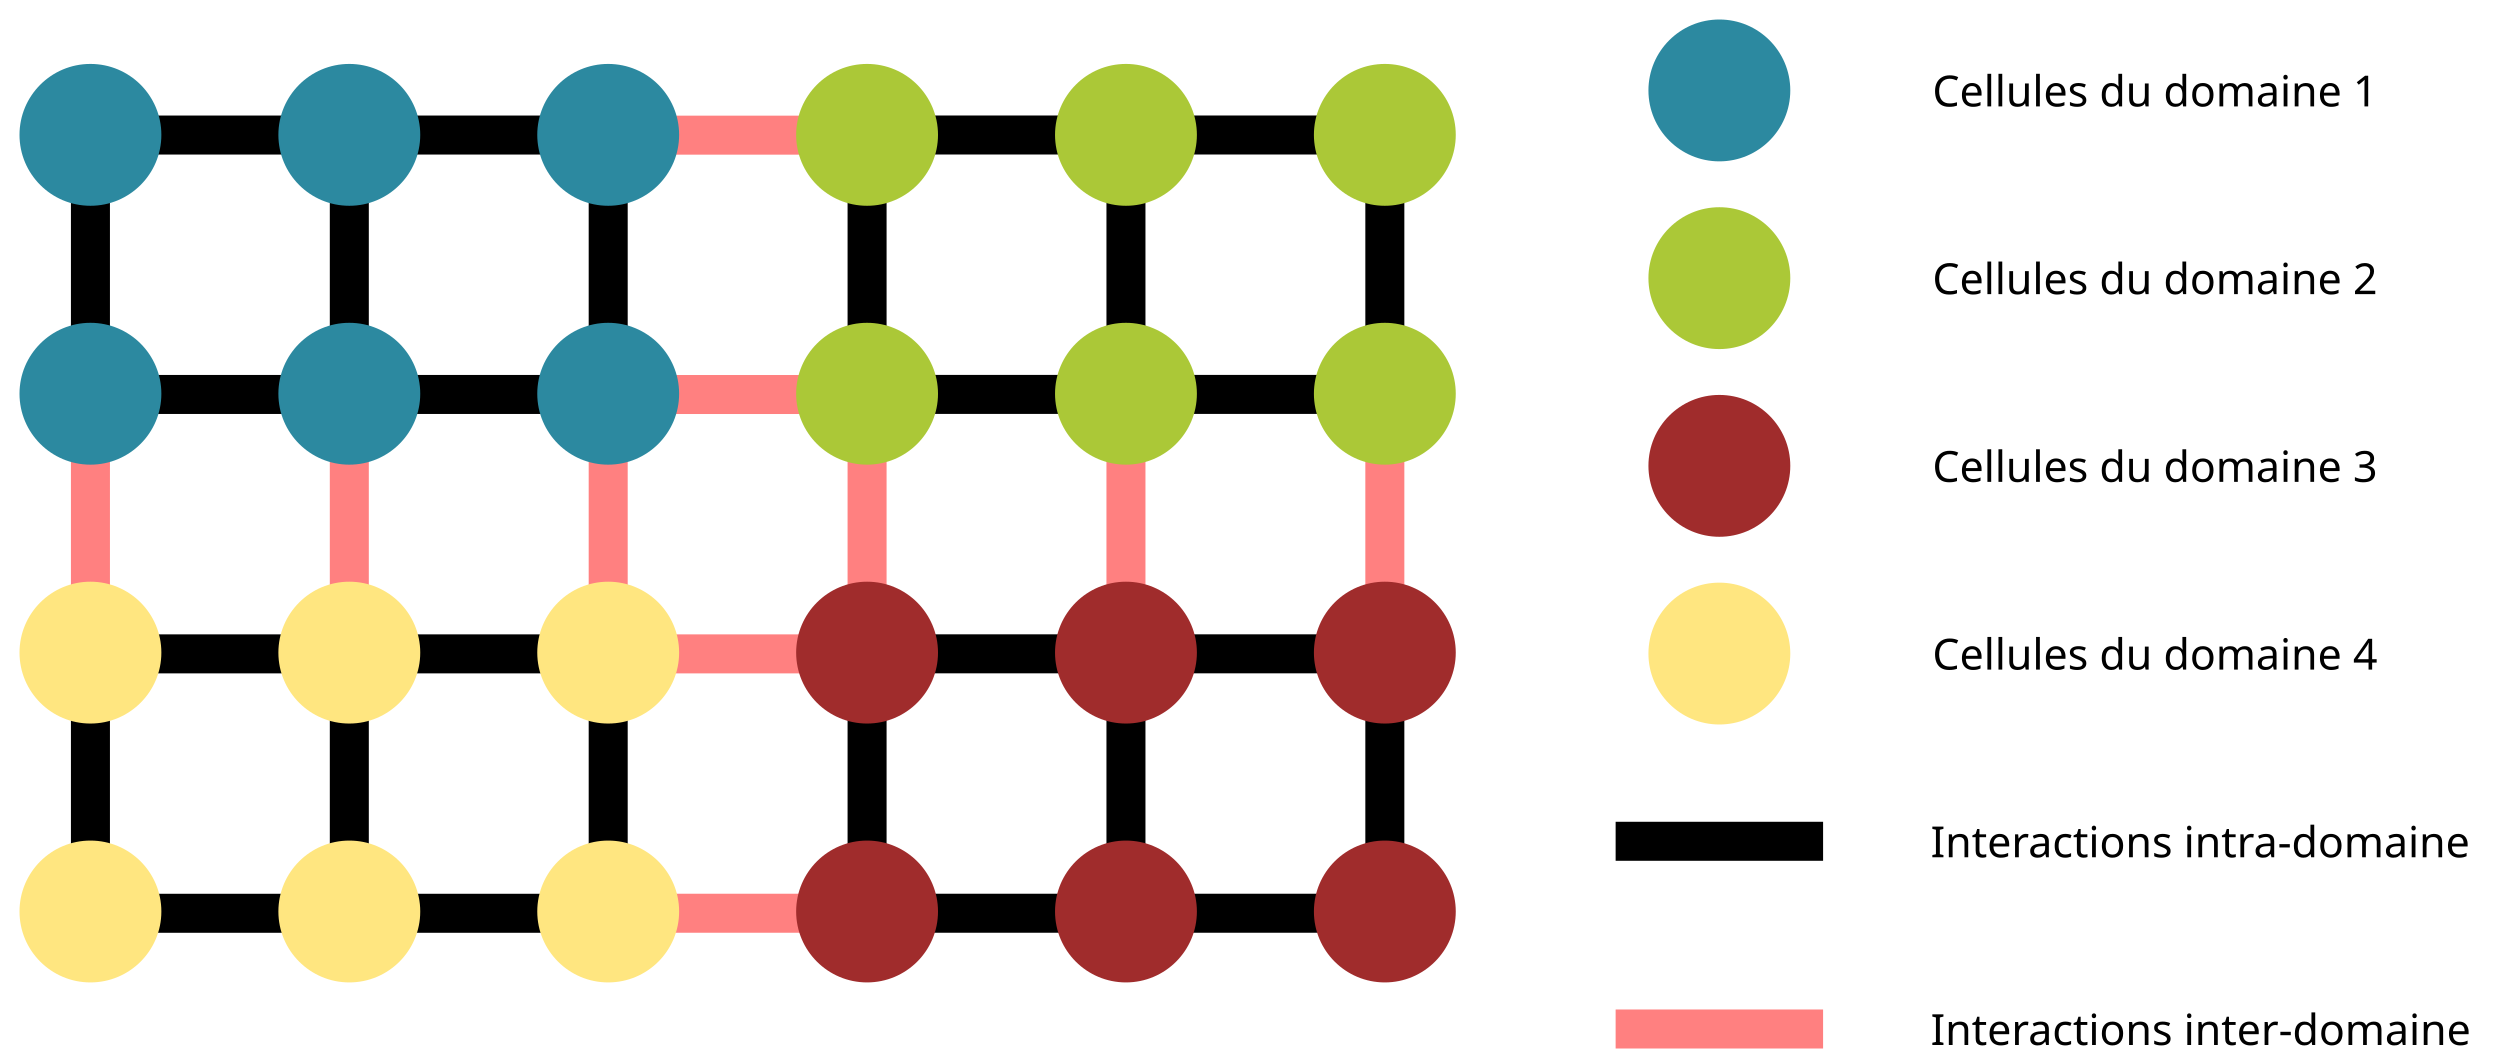
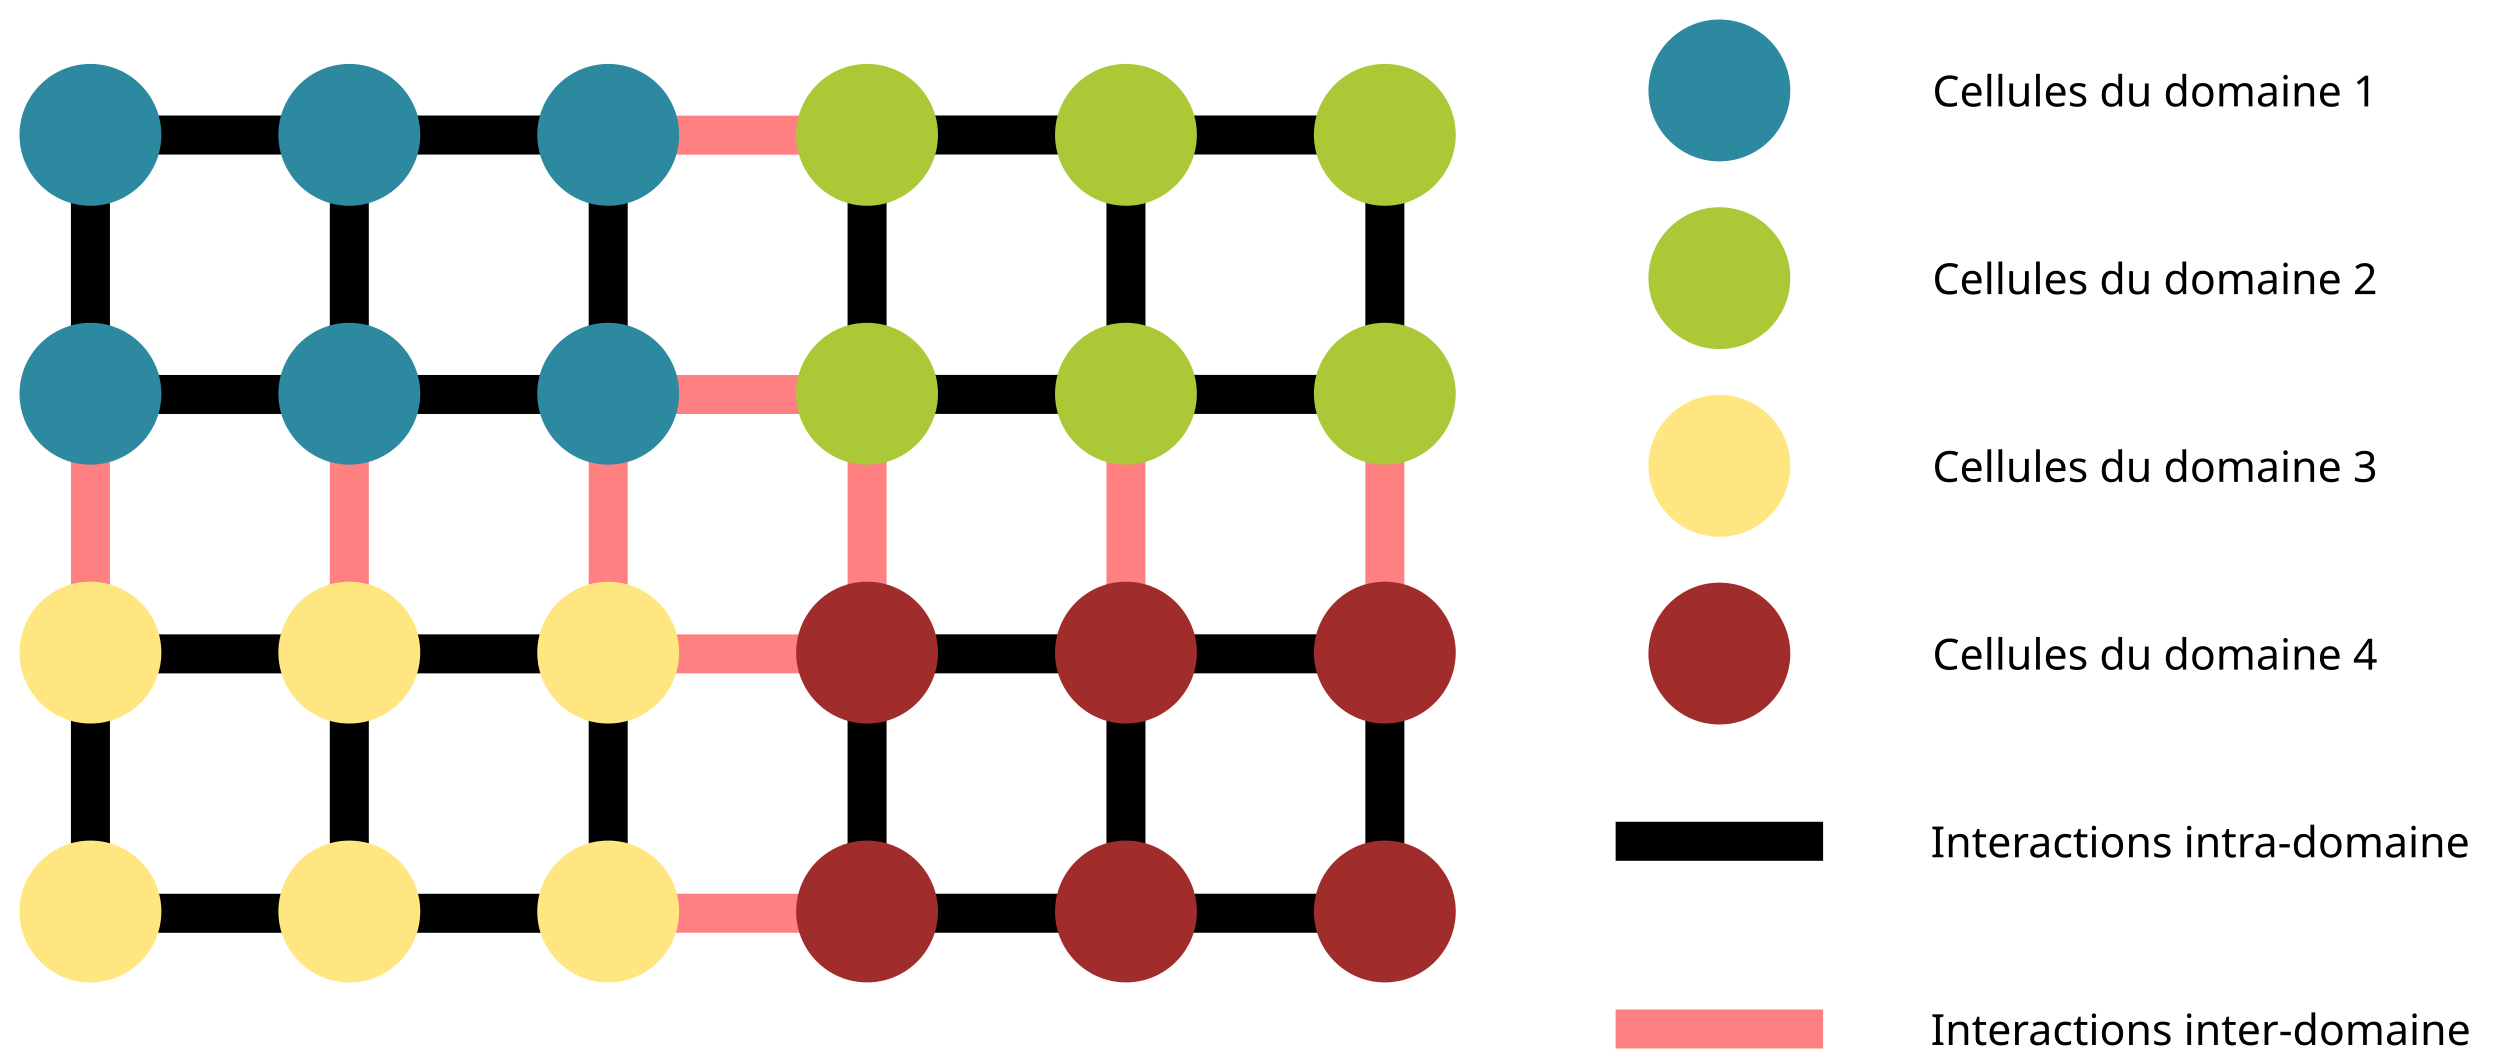
<svg xmlns="http://www.w3.org/2000/svg" width="640.887" height="268.788" id="svg2" version="1.1">
  <defs id="defs4" />
  <g id="layer1" transform="translate(-130.112,-112.5358)">
    <g id="g4341" transform="translate(-0.1747872,0)">
      <path style="fill:#fff6d5;stroke:#ff8080;stroke-width:10;stroke-linecap:butt;stroke-linejoin:miter;stroke-miterlimit:4;stroke-dasharray:none;stroke-opacity:1" d="m 352.566,214.657 0,63.64" id="path4323" />
      <path id="path4325" d="m 418.931,216.172 0,63.64" style="fill:#fff6d5;stroke:#ff8080;stroke-width:10;stroke-linecap:butt;stroke-linejoin:miter;stroke-miterlimit:4;stroke-dasharray:none;stroke-opacity:1" />
      <path style="fill:#fff6d5;stroke:#ff8080;stroke-width:10;stroke-linecap:butt;stroke-linejoin:miter;stroke-miterlimit:4;stroke-dasharray:none;stroke-opacity:1" d="m 485.297,217.183 0,63.64" id="path4327" />
      <path id="path4329" d="m 485.297,288.903 0,63.64" style="fill:#fff6d5;stroke:#000000;stroke-width:10;stroke-linecap:butt;stroke-linejoin:miter;stroke-miterlimit:4;stroke-dasharray:none;stroke-opacity:1" />
      <path style="fill:#fff6d5;stroke:#000000;stroke-width:10;stroke-linecap:butt;stroke-linejoin:miter;stroke-miterlimit:4;stroke-dasharray:none;stroke-opacity:1" d="m 418.931,286.883 0,63.64" id="path4331" />
      <path id="path4333" d="m 352.566,286.883 0,63.64" style="fill:#fff6d5;stroke:#000000;stroke-width:10;stroke-linecap:butt;stroke-linejoin:miter;stroke-miterlimit:4;stroke-dasharray:none;stroke-opacity:1" />
      <path style="fill:#fff6d5;stroke:#000000;stroke-width:10;stroke-linecap:butt;stroke-linejoin:miter;stroke-miterlimit:4;stroke-dasharray:none;stroke-opacity:1" d="m 485.297,138.391 0,63.64" id="path4335" />
      <path id="path4337" d="m 418.931,141.926 0,63.64" style="fill:#fff6d5;stroke:#000000;stroke-width:10;stroke-linecap:butt;stroke-linejoin:miter;stroke-miterlimit:4;stroke-dasharray:none;stroke-opacity:1" />
      <path style="fill:#fff6d5;stroke:#000000;stroke-width:10;stroke-linecap:butt;stroke-linejoin:miter;stroke-miterlimit:4;stroke-dasharray:none;stroke-opacity:1" d="m 352.566,138.391 0,63.64" id="path4339" />
    </g>
    <path style="fill:#fff6d5;stroke:#ff8080;stroke-width:10;stroke-linecap:butt;stroke-linejoin:miter;stroke-miterlimit:4;stroke-dasharray:none;stroke-opacity:1" d="m 153.295,212.157 0,63.64" id="path4305" />
    <path id="path4307" d="m 219.66,213.672 0,63.64" style="fill:#fff6d5;stroke:#ff8080;stroke-width:10;stroke-linecap:butt;stroke-linejoin:miter;stroke-miterlimit:4;stroke-dasharray:none;stroke-opacity:1" />
    <path style="fill:#fff6d5;stroke:#ff8080;stroke-width:10;stroke-linecap:butt;stroke-linejoin:miter;stroke-miterlimit:4;stroke-dasharray:none;stroke-opacity:1" d="m 286.026,214.683 0,63.64" id="path4309" />
    <path id="path4311" d="m 286.026,286.403 0,63.64" style="fill:#fff6d5;stroke:#000000;stroke-width:10;stroke-linecap:butt;stroke-linejoin:miter;stroke-miterlimit:4;stroke-dasharray:none;stroke-opacity:1" />
    <path style="fill:#fff6d5;stroke:#000000;stroke-width:10;stroke-linecap:butt;stroke-linejoin:miter;stroke-miterlimit:4;stroke-dasharray:none;stroke-opacity:1" d="m 219.66,284.383 0,63.64" id="path4313" />
    <path id="path4315" d="m 153.295,284.383 0,63.64" style="fill:#fff6d5;stroke:#000000;stroke-width:10;stroke-linecap:butt;stroke-linejoin:miter;stroke-miterlimit:4;stroke-dasharray:none;stroke-opacity:1" />
    <path style="fill:#fff6d5;stroke:#000000;stroke-width:10;stroke-linecap:butt;stroke-linejoin:miter;stroke-miterlimit:4;stroke-dasharray:none;stroke-opacity:1" d="m 286.026,135.891 0,63.64" id="path4317" />
    <path id="path4319" d="m 219.66,139.426 0,63.64" style="fill:#fff6d5;stroke:#000000;stroke-width:10;stroke-linecap:butt;stroke-linejoin:miter;stroke-miterlimit:4;stroke-dasharray:none;stroke-opacity:1" />
    <path style="fill:#fff6d5;stroke:#000000;stroke-width:10;stroke-linecap:butt;stroke-linejoin:miter;stroke-miterlimit:4;stroke-dasharray:none;stroke-opacity:1" d="m 153.295,135.891 0,63.64" id="path4321" />
    <path style="fill:#fff6d5;stroke:#ff8080;stroke-width:10;stroke-linecap:butt;stroke-linejoin:miter;stroke-miterlimit:4;stroke-dasharray:none;stroke-opacity:1" d="m 291.979,147.184 63.64,0" id="path3147" />
    <path id="path3149" d="m 290.419,213.672 63.64,0" style="fill:#fff6d5;stroke:#ff8080;stroke-width:10;stroke-linecap:butt;stroke-linejoin:miter;stroke-miterlimit:4;stroke-dasharray:none;stroke-opacity:1" />
    <path style="fill:#fff6d5;stroke:#ff8080;stroke-width:10;stroke-linecap:butt;stroke-linejoin:miter;stroke-miterlimit:4;stroke-dasharray:none;stroke-opacity:1" d="m 289.914,280.161 63.64,0" id="path3151" />
    <path id="path3153" d="m 284.603,346.649 63.64,0" style="fill:#fff6d5;stroke:#ff8080;stroke-width:10;stroke-linecap:butt;stroke-linejoin:miter;stroke-miterlimit:4;stroke-dasharray:none;stroke-opacity:1" />
    <path id="path3139" d="m 355.637,147.144 131.825,0" style="fill:none;stroke:#000000;stroke-width:10;stroke-linecap:butt;stroke-linejoin:miter;stroke-miterlimit:4;stroke-dasharray:none;stroke-opacity:1" />
    <path style="fill:none;stroke:#000000;stroke-width:10;stroke-linecap:butt;stroke-linejoin:miter;stroke-miterlimit:4;stroke-dasharray:none;stroke-opacity:1" d="m 355.637,213.645 131.825,0" id="path3141" />
    <path id="path3143" d="m 355.637,280.147 131.825,0" style="fill:none;stroke:#000000;stroke-width:10;stroke-linecap:butt;stroke-linejoin:miter;stroke-miterlimit:4;stroke-dasharray:none;stroke-opacity:1" />
    <path style="fill:none;stroke:#000000;stroke-width:10;stroke-linecap:butt;stroke-linejoin:miter;stroke-miterlimit:4;stroke-dasharray:none;stroke-opacity:1" d="m 355.637,346.649 131.825,0" id="path3145" />
    <path style="fill:none;stroke:#000000;stroke-width:10;stroke-linecap:butt;stroke-linejoin:miter;stroke-miterlimit:4;stroke-dasharray:none;stroke-opacity:1" d="m 154.553,147.155 131.825,0" id="path3123" />
    <path id="path3125" d="m 154.553,213.657 131.825,0" style="fill:none;stroke:#000000;stroke-width:10;stroke-linecap:butt;stroke-linejoin:miter;stroke-miterlimit:4;stroke-dasharray:none;stroke-opacity:1" />
    <path style="fill:none;stroke:#000000;stroke-width:10;stroke-linecap:butt;stroke-linejoin:miter;stroke-miterlimit:4;stroke-dasharray:none;stroke-opacity:1" d="m 154.553,280.158 131.825,0" id="path3127" />
    <path id="path3129" d="m 154.553,346.66 131.825,0" style="fill:none;stroke:#000000;stroke-width:10;stroke-linecap:butt;stroke-linejoin:miter;stroke-miterlimit:4;stroke-dasharray:none;stroke-opacity:1" />
    <circle r="18.183" cy="147.107" cx="352.391" style="fill:#abc837;fill-opacity:1;stroke:#000000;stroke-width:10;stroke-linecap:round;stroke-miterlimit:4;stroke-dasharray:none;stroke-dashoffset:0;stroke-opacity:0" id="path3047" />
    <circle r="18.183" cy="147.107" cx="485.122" id="path3051" style="fill:#abc837;fill-opacity:1;stroke:#000000;stroke-width:10;stroke-linecap:round;stroke-miterlimit:4;stroke-dasharray:none;stroke-dashoffset:0;stroke-opacity:0" />
    <circle r="18.183" cy="147.107" cx="418.757" style="fill:#abc837;fill-opacity:1;stroke:#000000;stroke-width:10;stroke-linecap:round;stroke-miterlimit:4;stroke-dasharray:none;stroke-dashoffset:0;stroke-opacity:0" id="path3053" />
    <circle r="18.183" cy="213.472" cx="352.391" id="path3071" style="fill:#abc837;fill-opacity:1;stroke:#000000;stroke-width:10;stroke-linecap:round;stroke-miterlimit:4;stroke-dasharray:none;stroke-dashoffset:0;stroke-opacity:0" />
    <circle r="18.183" cy="213.472" cx="485.122" style="fill:#abc837;fill-opacity:1;stroke:#000000;stroke-width:10;stroke-linecap:round;stroke-miterlimit:4;stroke-dasharray:none;stroke-dashoffset:0;stroke-opacity:0" id="path3073" />
    <circle r="18.183" cy="213.472" cx="418.757" id="path3075" style="fill:#abc837;fill-opacity:1;stroke:#000000;stroke-width:10;stroke-linecap:round;stroke-miterlimit:4;stroke-dasharray:none;stroke-dashoffset:0;stroke-opacity:0" />
    <circle r="18.183" cy="279.838" cx="352.391" style="fill:#a02c2c;fill-opacity:1;stroke:#000000;stroke-width:10;stroke-linecap:round;stroke-miterlimit:4;stroke-dasharray:none;stroke-dashoffset:0;stroke-opacity:0" id="path3085" />
    <circle r="18.183" cy="279.838" cx="485.122" id="path3087" style="fill:#a02c2c;fill-opacity:1;stroke:#000000;stroke-width:10;stroke-linecap:round;stroke-miterlimit:4;stroke-dasharray:none;stroke-dashoffset:0;stroke-opacity:0" />
    <circle r="18.183" cy="279.838" cx="418.757" style="fill:#a02c2c;fill-opacity:1;stroke:#000000;stroke-width:10;stroke-linecap:round;stroke-miterlimit:4;stroke-dasharray:none;stroke-dashoffset:0;stroke-opacity:0" id="path3089" />
    <circle r="18.183" cy="346.203" cx="352.391" id="path3099" style="fill:#a02c2c;fill-opacity:1;stroke:#000000;stroke-width:10;stroke-linecap:round;stroke-miterlimit:4;stroke-dasharray:none;stroke-dashoffset:0;stroke-opacity:0" />
    <circle r="18.183" cy="346.203" cx="485.122" style="fill:#a02c2c;fill-opacity:1;stroke:#000000;stroke-width:10;stroke-linecap:round;stroke-miterlimit:4;stroke-dasharray:none;stroke-dashoffset:0;stroke-opacity:0" id="path3101" />
    <circle r="18.183" cy="346.203" cx="418.757" id="path3103" style="fill:#a02c2c;fill-opacity:1;stroke:#000000;stroke-width:10;stroke-linecap:round;stroke-miterlimit:4;stroke-dasharray:none;stroke-dashoffset:0;stroke-opacity:0" />
    <circle r="18.183" cy="147.107" cx="286.026" id="path3055" style="fill:#2c89a0;fill-opacity:1;stroke:#000000;stroke-width:10;stroke-linecap:round;stroke-miterlimit:4;stroke-dasharray:none;stroke-dashoffset:0;stroke-opacity:0" />
    <circle r="18.183" cy="147.107" cx="153.295" style="fill:#2c89a0;fill-opacity:1;stroke:#000000;stroke-width:10;stroke-linecap:round;stroke-miterlimit:4;stroke-dasharray:none;stroke-dashoffset:0;stroke-opacity:0" id="path3057" />
    <circle r="18.183" cy="147.107" cx="219.66" id="path3059" style="fill:#2c89a0;fill-opacity:1;stroke:#000000;stroke-width:10;stroke-linecap:round;stroke-miterlimit:4;stroke-dasharray:none;stroke-dashoffset:0;stroke-opacity:0" />
    <circle r="18.183" cy="213.472" cx="286.026" style="fill:#2c89a0;fill-opacity:1;stroke:#000000;stroke-width:10;stroke-linecap:round;stroke-miterlimit:4;stroke-dasharray:none;stroke-dashoffset:0;stroke-opacity:0" id="path3077" />
    <circle r="18.183" cy="213.472" cx="153.295" id="path3079" style="fill:#2c89a0;fill-opacity:1;stroke:#000000;stroke-width:10;stroke-linecap:round;stroke-miterlimit:4;stroke-dasharray:none;stroke-dashoffset:0;stroke-opacity:0" />
    <circle r="18.183" cy="213.472" cx="219.66" style="fill:#2c89a0;fill-opacity:1;stroke:#000000;stroke-width:10;stroke-linecap:round;stroke-miterlimit:4;stroke-dasharray:none;stroke-dashoffset:0;stroke-opacity:0" id="path3081" />
    <circle r="18.183" cy="279.838" cx="286.026" id="path3091" style="fill:#ffe680;fill-opacity:1;stroke:#000000;stroke-width:10;stroke-linecap:round;stroke-miterlimit:4;stroke-dasharray:none;stroke-dashoffset:0;stroke-opacity:0" />
    <circle r="18.183" cy="279.838" cx="153.295" style="fill:#ffe680;fill-opacity:1;stroke:#000000;stroke-width:10;stroke-linecap:round;stroke-miterlimit:4;stroke-dasharray:none;stroke-dashoffset:0;stroke-opacity:0" id="path3093" />
    <circle r="18.183" cy="279.838" cx="219.66" id="path3095" style="fill:#ffe680;fill-opacity:1;stroke:#000000;stroke-width:10;stroke-linecap:round;stroke-miterlimit:4;stroke-dasharray:none;stroke-dashoffset:0;stroke-opacity:0" />
    <circle r="18.183" cy="346.203" cx="286.026" style="fill:#ffe680;fill-opacity:1;stroke:#000000;stroke-width:10;stroke-linecap:round;stroke-miterlimit:4;stroke-dasharray:none;stroke-dashoffset:0;stroke-opacity:0" id="path3105" />
    <circle r="18.183" cy="346.203" cx="153.295" id="path3107" style="fill:#ffe680;fill-opacity:1;stroke:#000000;stroke-width:10;stroke-linecap:round;stroke-miterlimit:4;stroke-dasharray:none;stroke-dashoffset:0;stroke-opacity:0" />
    <circle r="18.183" cy="346.203" cx="219.66" style="fill:#ffe680;fill-opacity:1;stroke:#000000;stroke-width:10;stroke-linecap:round;stroke-miterlimit:4;stroke-dasharray:none;stroke-dashoffset:0;stroke-opacity:0" id="path3109" />
-     <g id="g4392" transform="translate(0,-34)">
-       <circle id="path3057-2" style="fill:#2c89a0;fill-opacity:1;stroke:#000000;stroke-width:10;stroke-linecap:round;stroke-miterlimit:4;stroke-dasharray:none;stroke-dashoffset:0;stroke-opacity:0" cx="570.879" cy="169.719" r="18.183" />
-       <circle r="18.183" cy="217.84" cx="570.879" style="fill:#abc837;fill-opacity:1;stroke:#000000;stroke-width:10;stroke-linecap:round;stroke-miterlimit:4;stroke-dasharray:none;stroke-dashoffset:0;stroke-opacity:0" id="circle3627" />
-       <text id="text4481" y="173.819" x="625.501" style="font-style:normal;font-weight:normal;font-size:11px;line-height:125%;font-family:Sans;letter-spacing:0px;word-spacing:0px;fill:#000000;fill-opacity:1;stroke:none;stroke-width:1px;stroke-linecap:butt;stroke-linejoin:miter;stroke-opacity:1" xml:space="preserve">
-         <tspan y="173.819" x="625.501" id="tspan4483">Cellules du domaine 1</tspan>
-       </text>
-       <text id="text4485" y="221.94" x="625.501" style="font-style:normal;font-weight:normal;font-size:11px;line-height:125%;font-family:Sans;letter-spacing:0px;word-spacing:0px;fill:#000000;fill-opacity:1;stroke:none;stroke-width:1px;stroke-linecap:butt;stroke-linejoin:miter;stroke-opacity:1" xml:space="preserve">
-         <tspan y="221.94" x="625.501" id="tspan4487">Cellules du domaine 2</tspan>
-       </text>
-       <text id="text4489" y="366.304" x="625.039" style="font-style:normal;font-weight:normal;font-size:11px;line-height:125%;font-family:Sans;letter-spacing:0px;word-spacing:0px;fill:#000000;fill-opacity:1;stroke:none;stroke-width:1px;stroke-linecap:butt;stroke-linejoin:miter;stroke-opacity:1" xml:space="preserve">
-         <tspan y="366.304" x="625.039" id="tspan4491">Interactions intra-domaine</tspan>
-       </text>
-       <text id="text4493" y="414.425" x="625.039" style="font-style:normal;font-weight:normal;font-size:11px;line-height:125%;font-family:Sans;letter-spacing:0px;word-spacing:0px;fill:#000000;fill-opacity:1;stroke:none;stroke-width:1px;stroke-linecap:butt;stroke-linejoin:miter;stroke-opacity:1" xml:space="preserve">
-         <tspan y="414.425" x="625.039" id="tspan4495">Interactions inter-domaine</tspan>
-       </text>
-       <circle r="18.183" cy="314.082" cx="570.879" id="circle4352" style="fill:#ffe680;fill-opacity:1;stroke:#000000;stroke-width:10;stroke-linecap:round;stroke-miterlimit:4;stroke-dasharray:none;stroke-dashoffset:0;stroke-opacity:0" />
-       <circle r="18.183" cy="265.961" cx="570.879" style="fill:#a02c2c;fill-opacity:1;stroke:#000000;stroke-width:10;stroke-linecap:round;stroke-miterlimit:4;stroke-dasharray:none;stroke-dashoffset:0;stroke-opacity:0" id="circle4354" />
-       <path style="fill:none;stroke:#000000;stroke-width:10;stroke-linecap:butt;stroke-linejoin:miter;stroke-miterlimit:4;stroke-dasharray:none;stroke-opacity:1" d="m 544.287,362.203 53.183,0" id="path3665" />
-       <path id="path4479" d="m 544.287,410.324 53.183,0" style="fill:none;stroke:#ff8080;stroke-width:10;stroke-linecap:butt;stroke-linejoin:miter;stroke-miterlimit:4;stroke-dasharray:none;stroke-opacity:1" />
-       <text xml:space="preserve" style="font-style:normal;font-weight:normal;font-size:11px;line-height:125%;font-family:Sans;letter-spacing:0px;word-spacing:0px;fill:#000000;fill-opacity:1;stroke:none;stroke-width:1px;stroke-linecap:butt;stroke-linejoin:miter;stroke-opacity:1" x="625.501" y="270.062" id="text4380">
-         <tspan id="tspan4382" x="625.501" y="270.062">Cellules du domaine 3</tspan>
-       </text>
-       <text id="text4384" y="318.183" x="625.501" style="font-style:normal;font-weight:normal;font-size:11px;line-height:125%;font-family:Sans;letter-spacing:0px;word-spacing:0px;fill:#000000;fill-opacity:1;stroke:none;stroke-width:1px;stroke-linecap:butt;stroke-linejoin:miter;stroke-opacity:1" xml:space="preserve">
-         <tspan y="318.183" x="625.501" id="tspan4386">Cellules du domaine 4</tspan>
-       </text>
-     </g>
+     <circle r="18.183" cy="135.719" cx="570.879" style="fill:#2c89a0;fill-opacity:1;stroke:#000000;stroke-width:10;stroke-linecap:round;stroke-miterlimit:4;stroke-dasharray:none;stroke-dashoffset:0;stroke-opacity:0" id="path3057-2" />
+     <circle id="circle3627" style="fill:#abc837;fill-opacity:1;stroke:#000000;stroke-width:10;stroke-linecap:round;stroke-miterlimit:4;stroke-dasharray:none;stroke-dashoffset:0;stroke-opacity:0" cx="570.879" cy="183.84" r="18.183" />
+     <text xml:space="preserve" style="font-style:normal;font-weight:normal;font-size:11px;line-height:125%;font-family:Sans;letter-spacing:0px;word-spacing:0px;fill:#000000;fill-opacity:1;stroke:none;stroke-width:1px;stroke-linecap:butt;stroke-linejoin:miter;stroke-opacity:1" x="625.501" y="139.819" id="text4481">
+       <tspan id="tspan4483" x="625.501" y="139.819">Cellules du domaine 1</tspan>
+     </text>
+     <text xml:space="preserve" style="font-style:normal;font-weight:normal;font-size:11px;line-height:125%;font-family:Sans;letter-spacing:0px;word-spacing:0px;fill:#000000;fill-opacity:1;stroke:none;stroke-width:1px;stroke-linecap:butt;stroke-linejoin:miter;stroke-opacity:1" x="625.501" y="187.94" id="text4485">
+       <tspan id="tspan4487" x="625.501" y="187.94">Cellules du domaine 2</tspan>
+     </text>
+     <text xml:space="preserve" style="font-style:normal;font-weight:normal;font-size:11px;line-height:125%;font-family:Sans;letter-spacing:0px;word-spacing:0px;fill:#000000;fill-opacity:1;stroke:none;stroke-width:1px;stroke-linecap:butt;stroke-linejoin:miter;stroke-opacity:1" x="625.039" y="332.304" id="text4489">
+       <tspan id="tspan4491" x="625.039" y="332.304">Interactions intra-domaine</tspan>
+     </text>
+     <text xml:space="preserve" style="font-style:normal;font-weight:normal;font-size:11px;line-height:125%;font-family:Sans;letter-spacing:0px;word-spacing:0px;fill:#000000;fill-opacity:1;stroke:none;stroke-width:1px;stroke-linecap:butt;stroke-linejoin:miter;stroke-opacity:1" x="625.039" y="380.425" id="text4493">
+       <tspan id="tspan4495" x="625.039" y="380.425">Interactions inter-domaine</tspan>
+     </text>
+     <circle style="fill:#a02c2c;fill-opacity:1;stroke:#000000;stroke-width:10;stroke-linecap:round;stroke-miterlimit:4;stroke-dasharray:none;stroke-dashoffset:0;stroke-opacity:0" id="circle4352" cx="570.879" cy="280.082" r="18.183" />
+     <circle id="circle4354" style="fill:#ffe680;fill-opacity:1;stroke:#000000;stroke-width:10;stroke-linecap:round;stroke-miterlimit:4;stroke-dasharray:none;stroke-dashoffset:0;stroke-opacity:0" cx="570.879" cy="231.961" r="18.183" />
+     <path id="path3665" d="m 544.287,328.203 53.183,0" style="fill:none;stroke:#000000;stroke-width:10;stroke-linecap:butt;stroke-linejoin:miter;stroke-miterlimit:4;stroke-dasharray:none;stroke-opacity:1" />
+     <path style="fill:none;stroke:#ff8080;stroke-width:10;stroke-linecap:butt;stroke-linejoin:miter;stroke-miterlimit:4;stroke-dasharray:none;stroke-opacity:1" d="m 544.287,376.324 53.183,0" id="path4479" />
+     <text id="text4380" y="236.062" x="625.501" style="font-style:normal;font-weight:normal;font-size:11px;line-height:125%;font-family:Sans;letter-spacing:0px;word-spacing:0px;fill:#000000;fill-opacity:1;stroke:none;stroke-width:1px;stroke-linecap:butt;stroke-linejoin:miter;stroke-opacity:1" xml:space="preserve">
+       <tspan y="236.062" x="625.501" id="tspan4382">Cellules du domaine 3</tspan>
+     </text>
+     <text xml:space="preserve" style="font-style:normal;font-weight:normal;font-size:11px;line-height:125%;font-family:Sans;letter-spacing:0px;word-spacing:0px;fill:#000000;fill-opacity:1;stroke:none;stroke-width:1px;stroke-linecap:butt;stroke-linejoin:miter;stroke-opacity:1" x="625.501" y="284.183" id="text4384">
+       <tspan id="tspan4386" x="625.501" y="284.183">Cellules du domaine 4</tspan>
+     </text>
  </g>
</svg>
